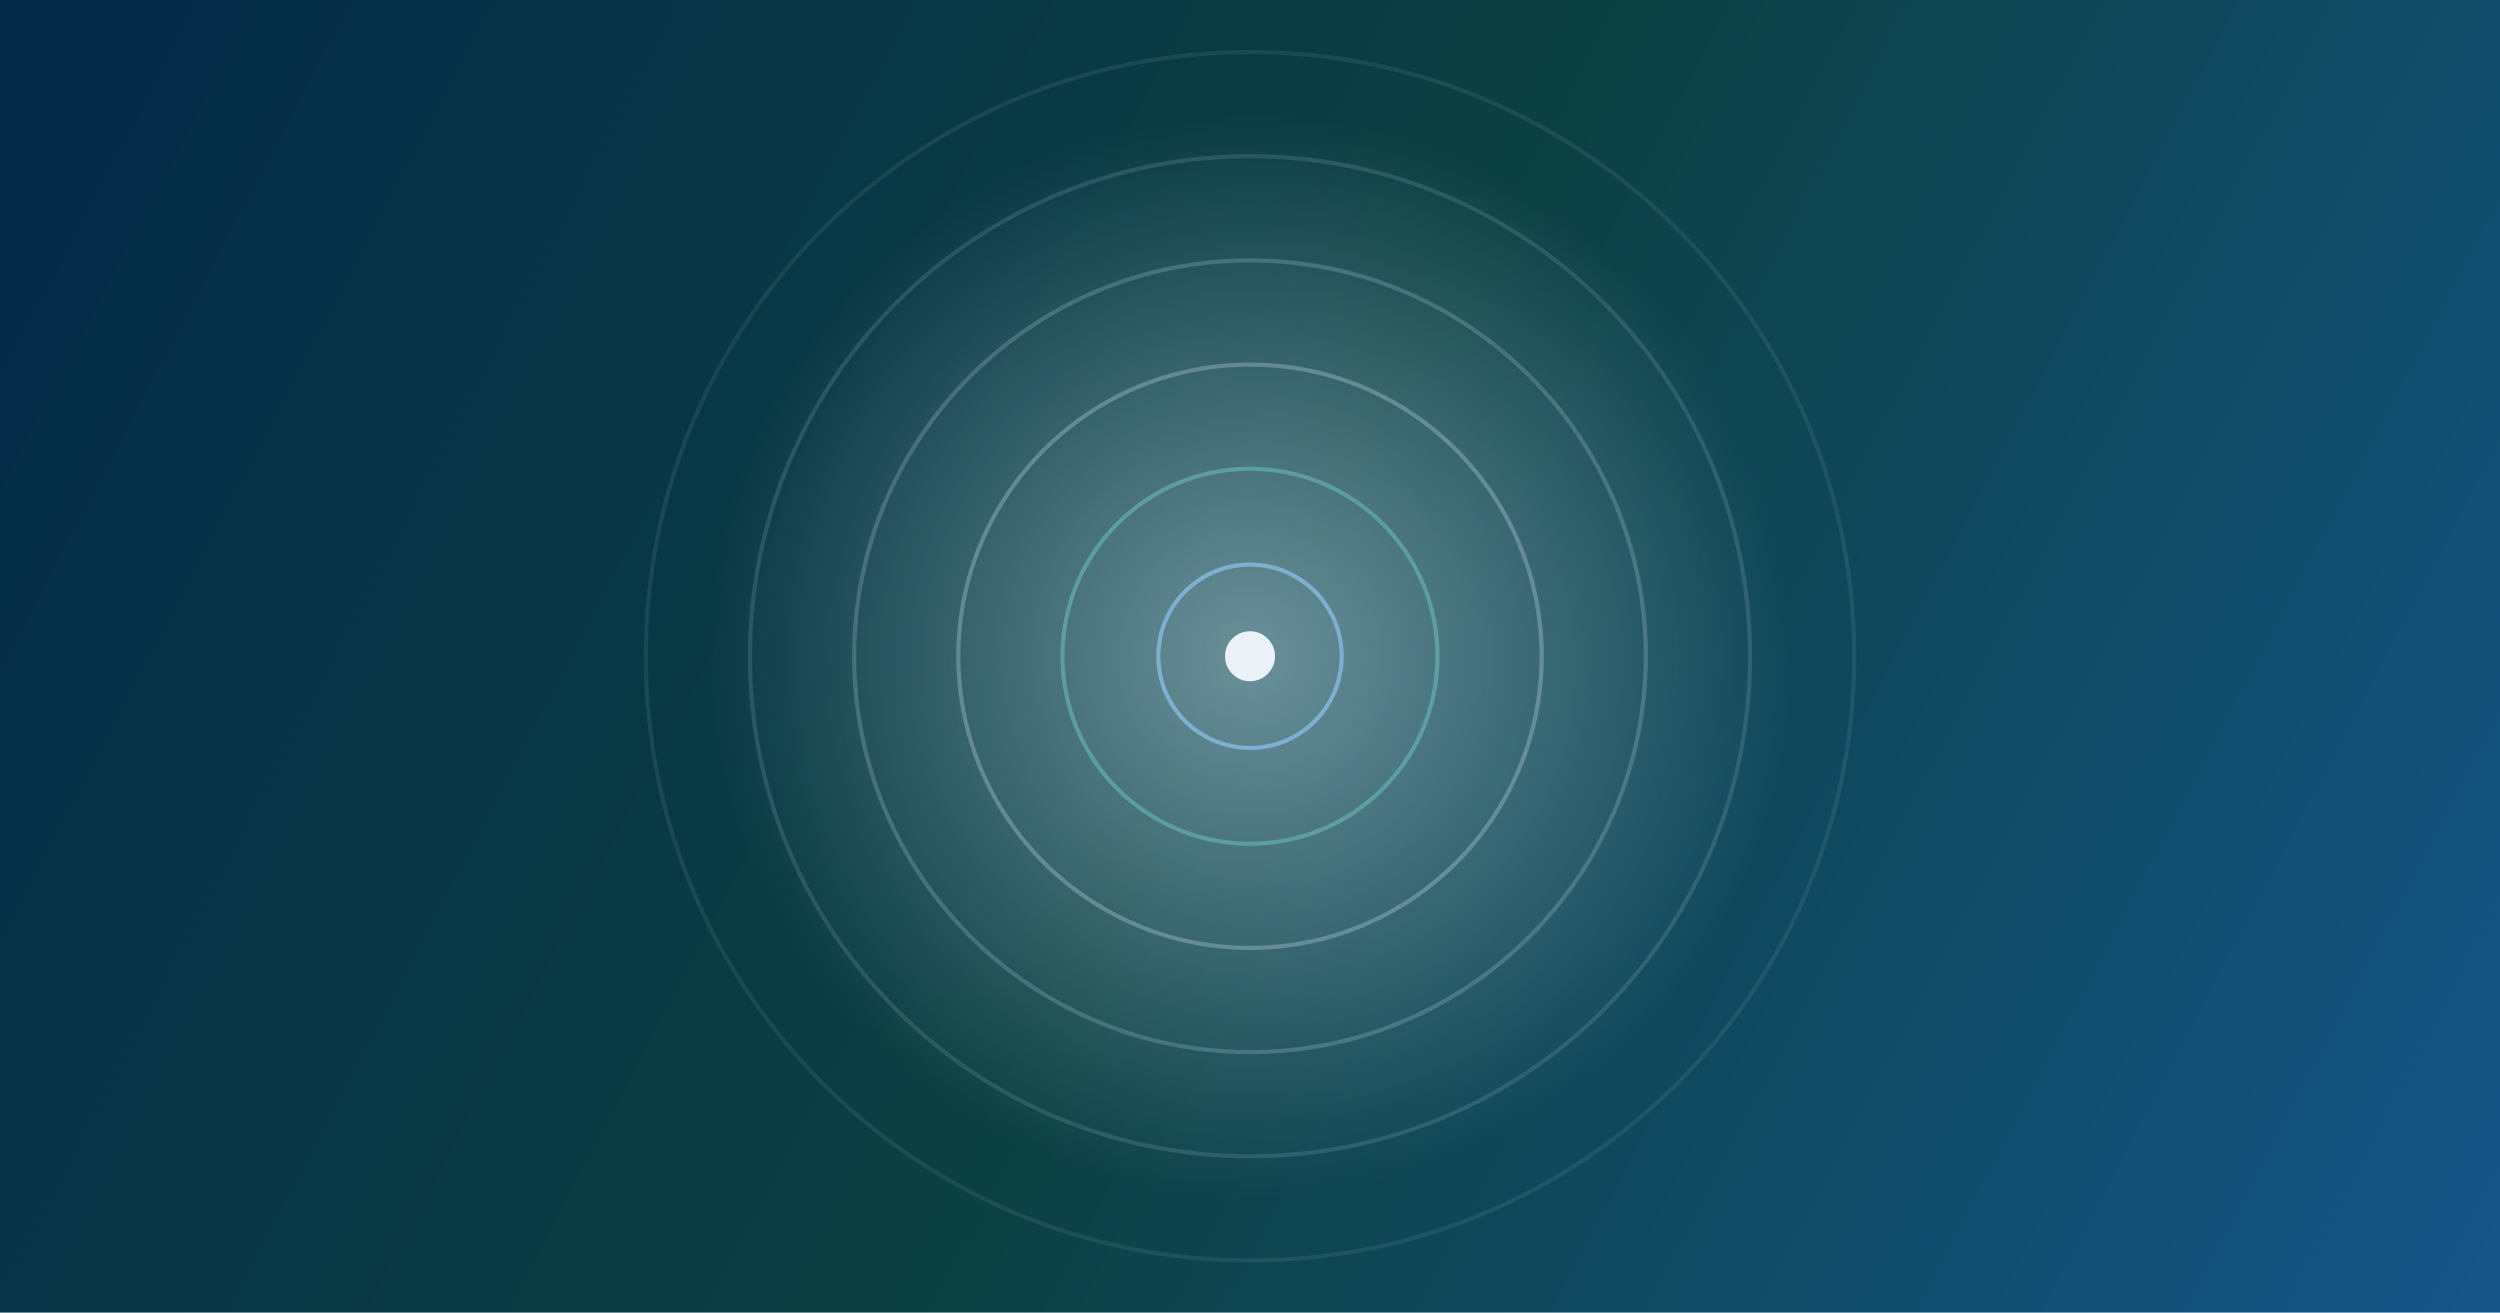
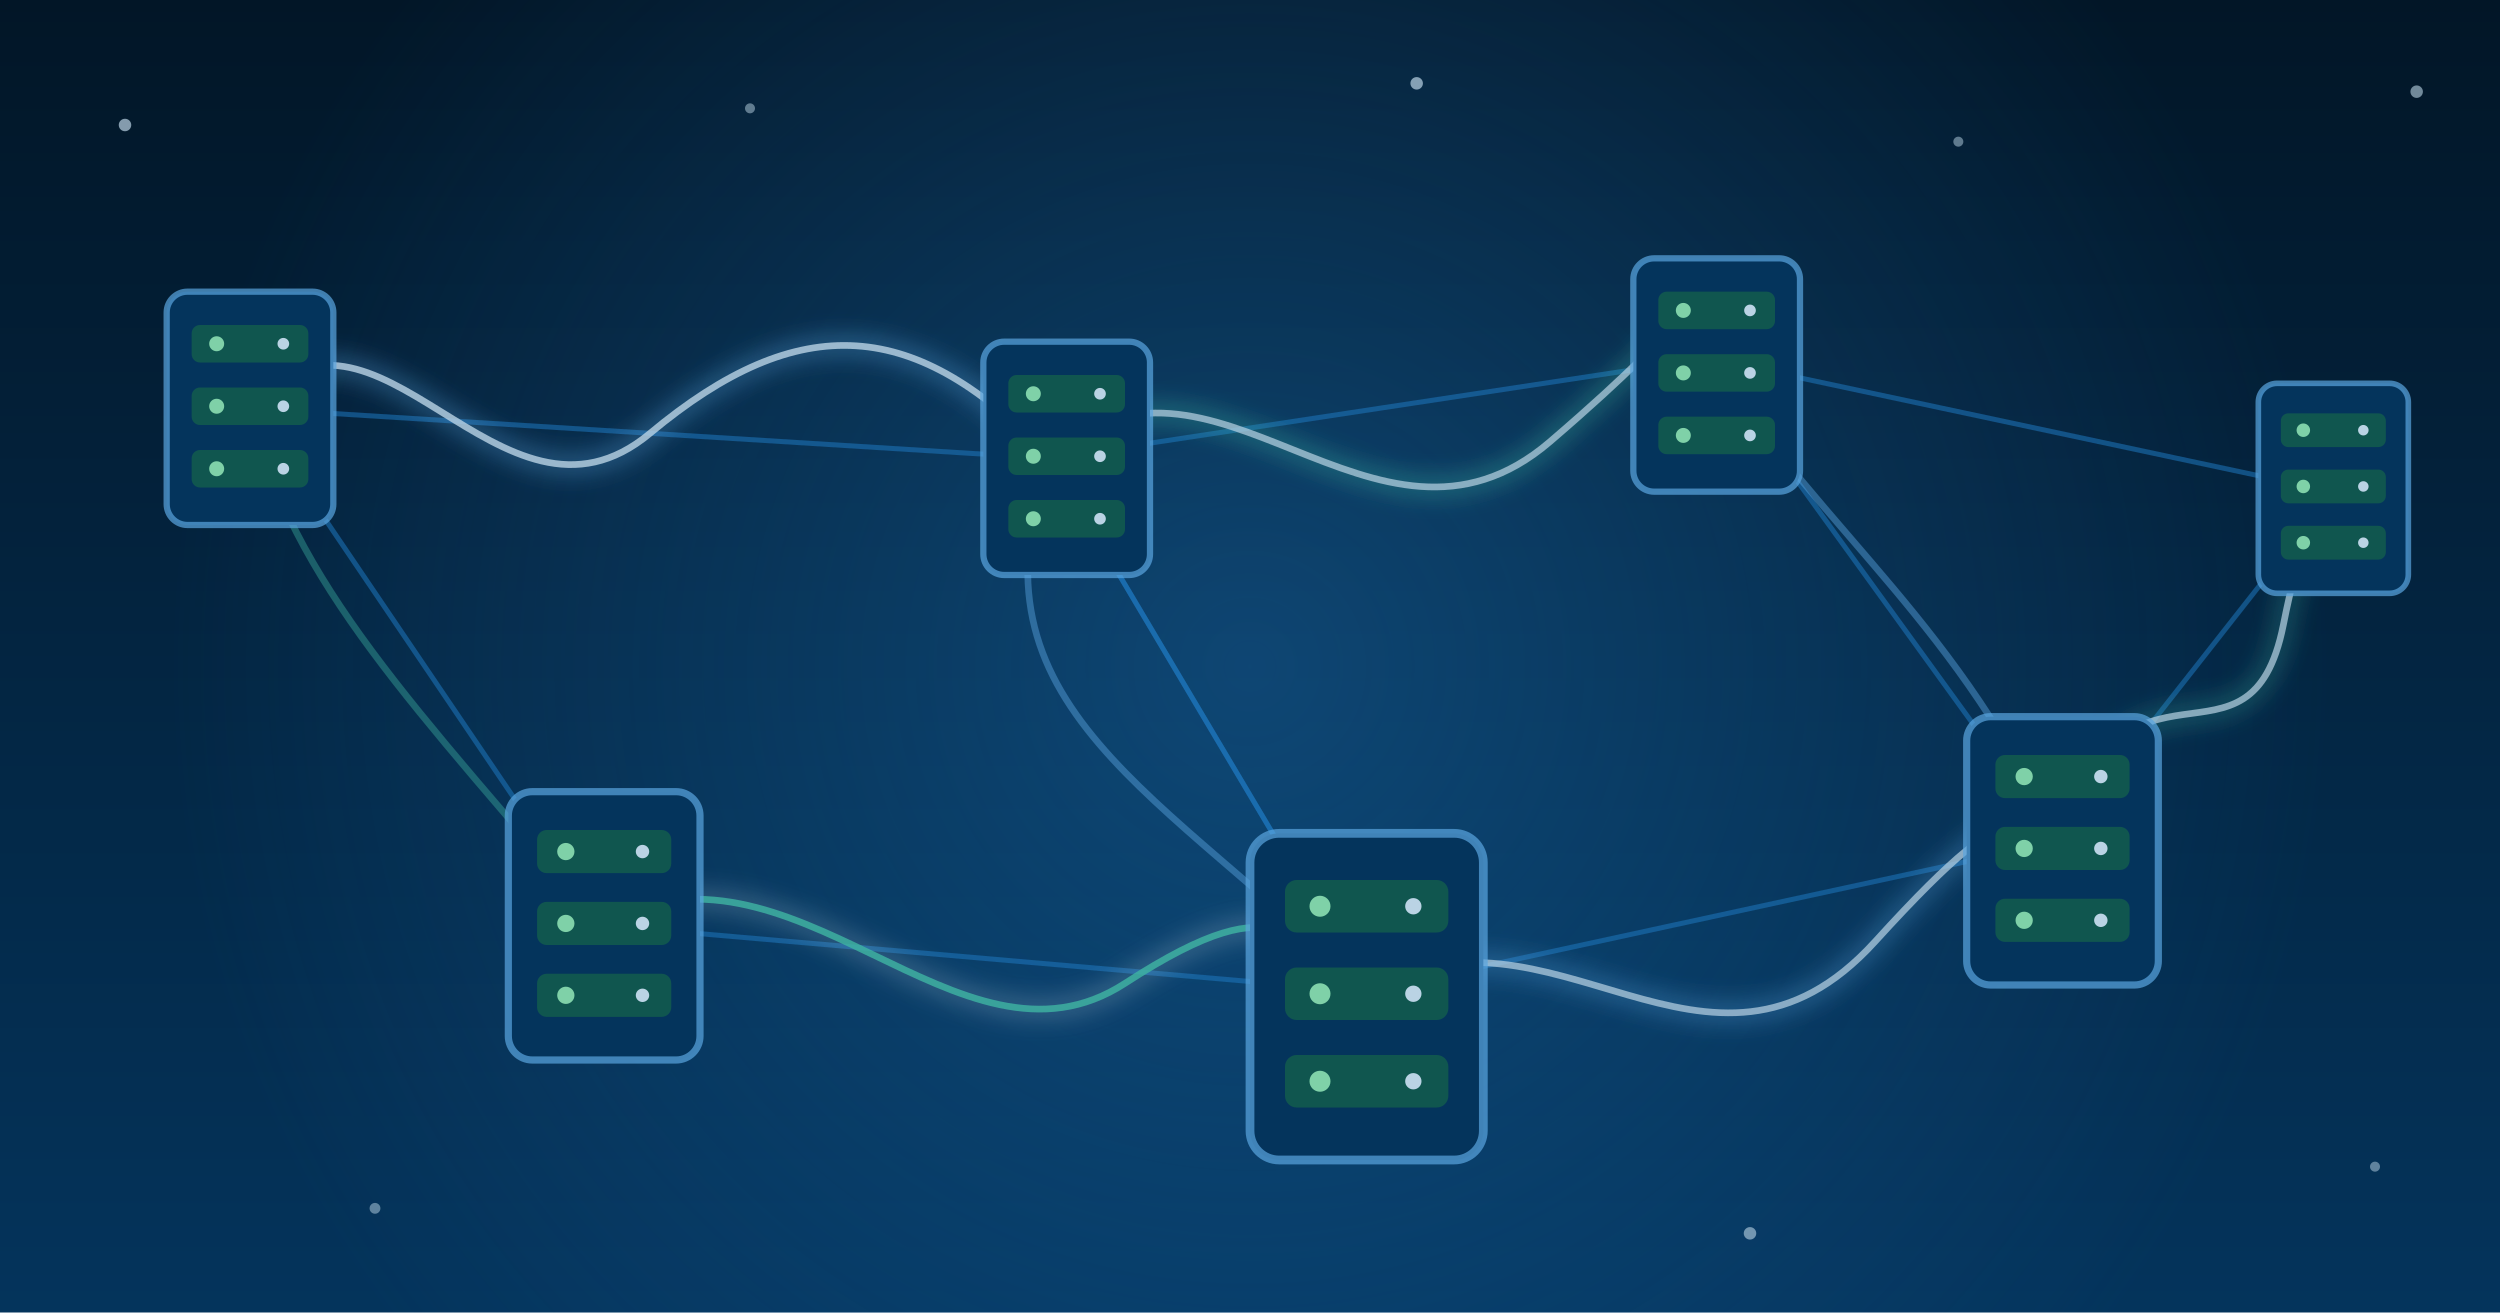
- <svg xmlns="http://www.w3.org/2000/svg" viewBox="0 0 1200 630" width="1200" height="630">
+ <svg xmlns="http://www.w3.org/2000/svg" viewBox="0 0 600 315" width="600" height="315" role="img">
  <defs>
-     <linearGradient id="bg" x1="0" y1="0" x2="1200" y2="630" gradientUnits="userSpaceOnUse">
-       <stop offset="0" stop-color="#04345c" />
-       <stop offset="0.5" stop-color="#10564f" />
-       <stop offset="1" stop-color="#1e77bd" />
+     <linearGradient id="bg" x1="0" y1="0" x2="0" y2="315" gradientUnits="userSpaceOnUse">
+       <stop offset="0" stop-color="#021627" />
+       <stop offset="1" stop-color="#04345c" />
    </linearGradient>
-     <radialGradient id="glow" cx="600" cy="315" r="260" gradientUnits="userSpaceOnUse">
-       <stop offset="0" stop-color="#bad3e4" stop-opacity="0.55" />
-       <stop offset="1" stop-color="#bad3e4" stop-opacity="0" />
+     <radialGradient id="glow" cx="300" cy="160" r="260" gradientUnits="userSpaceOnUse">
+       <stop offset="0" stop-color="#1e77bd" stop-opacity="0.4" />
+       <stop offset="1" stop-color="#1e77bd" stop-opacity="0" />
    </radialGradient>
+     <filter id="blur" x="-10%" y="-10%" width="120%" height="120%">
+       <feGaussianBlur stdDeviation="3" />
+     </filter>
+     <g id="rack">
+       <rect width="40" height="56" rx="5" fill="#04345c" stroke="#5aa6e0" stroke-opacity="0.7" stroke-width="1.5" />
+       <g fill="#10564f">
+         <rect x="6" y="8" width="28" height="9" rx="2" />
+         <rect x="6" y="23" width="28" height="9" rx="2" />
+         <rect x="6" y="38" width="28" height="9" rx="2" />
+       </g>
+       <g fill="#7fd1a8">
+         <circle cx="12" cy="12.5" r="1.8" />
+         <circle cx="12" cy="27.5" r="1.8" />
+         <circle cx="12" cy="42.5" r="1.8" />
+       </g>
+       <g fill="#bad3e4">
+         <circle cx="28" cy="12.5" r="1.4" />
+         <circle cx="28" cy="27.5" r="1.4" />
+         <circle cx="28" cy="42.5" r="1.4" />
+       </g>
+     </g>
  </defs>
-   <rect width="1200" height="630" fill="url(#bg)" />
-   <rect width="1200" height="630" fill="#021627" opacity="0.35" />
-   <g fill="none" stroke="#bad3e4">
-     <circle cx="600" cy="315" r="290" stroke-opacity="0.10" stroke-width="2" />
-     <circle cx="600" cy="315" r="240" stroke-opacity="0.16" stroke-width="2" />
-     <circle cx="600" cy="315" r="190" stroke-opacity="0.24" stroke-width="2" />
-     <circle cx="600" cy="315" r="140" stroke-opacity="0.34" stroke-width="2" />
-     <circle cx="600" cy="315" r="90" stroke="#3fb5a3" stroke-opacity="0.55" stroke-width="2" />
-     <circle cx="600" cy="315" r="44" stroke="#5aa6e0" stroke-opacity="0.8" stroke-width="2" />
+   <rect width="600" height="315" fill="url(#bg)" />
+   <circle cx="300" cy="160" r="260" fill="url(#glow)" />
+   <g fill="#bad3e4">
+     <circle cx="30" cy="30" r="1.5" opacity="0.7" />
+     <circle cx="180" cy="26" r="1.2" opacity="0.5" />
+     <circle cx="340" cy="20" r="1.5" opacity="0.7" />
+     <circle cx="470" cy="34" r="1.2" opacity="0.5" />
+     <circle cx="580" cy="22" r="1.5" opacity="0.6" />
+     <circle cx="90" cy="290" r="1.3" opacity="0.5" />
+     <circle cx="420" cy="296" r="1.5" opacity="0.6" />
+     <circle cx="570" cy="280" r="1.2" opacity="0.5" />
  </g>
-   <circle cx="600" cy="315" r="260" fill="url(#glow)" />
-   <circle cx="600" cy="315" r="12" fill="#eaf2f8" />
+   <g fill="none" stroke="#1e77bd" stroke-opacity="0.55" stroke-width="1.2">
+     <path d="M60 98L252 110L410 86L560 118" />
+     <path d="M60 98L144 222L328 238L494 202L560 118" />
+     <path d="M252 110L328 238" />
+     <path d="M410 86L494 202" />
+     <path d="M328 238L252 110" />
+   </g>
+   <g fill="none" stroke-linecap="round" filter="url(#blur)">
+     <path d="M60 98C90 62 120 134 156 104S220 76 252 110" stroke="#5aa6e0" stroke-width="3" stroke-opacity="0.6" />
+     <path d="M252 110C290 74 330 142 372 106S392 80 410 86" stroke="#3fb5a3" stroke-width="3" stroke-opacity="0.6" />
+     <path d="M144 222C190 196 230 262 270 236S310 228 328 238" stroke="#bad3e4" stroke-width="3" stroke-opacity="0.4" />
+     <path d="M328 238C372 212 410 270 450 226S480 206 494 202" stroke="#5aa6e0" stroke-width="3" stroke-opacity="0.55" />
+     <path d="M494 202C510 150 540 190 548 150S560 130 560 118" stroke="#3fb5a3" stroke-width="3" stroke-opacity="0.5" />
+   </g>
+   <g fill="none" stroke-linecap="round" stroke-width="1.6">
+     <path d="M60 98C90 62 120 134 156 104S220 76 252 110" stroke="#bad3e4" stroke-opacity="0.8" />
+     <path d="M252 110C290 74 330 142 372 106S392 80 410 86" stroke="#bad3e4" stroke-opacity="0.7" />
+     <path d="M144 222C190 196 230 262 270 236S310 228 328 238" stroke="#3fb5a3" stroke-opacity="0.8" />
+     <path d="M328 238C372 212 410 270 450 226S480 206 494 202" stroke="#bad3e4" stroke-opacity="0.7" />
+     <path d="M494 202C510 150 540 190 548 150S560 130 560 118" stroke="#bad3e4" stroke-opacity="0.7" />
+     <path d="M60 98C70 140 100 170 144 222" stroke="#3fb5a3" stroke-opacity="0.4" />
+     <path d="M252 110C230 170 280 190 328 238" stroke="#5aa6e0" stroke-opacity="0.45" />
+     <path d="M410 86C440 130 470 150 494 202" stroke="#5aa6e0" stroke-opacity="0.45" />
+   </g>
+   <use href="#rack" transform="translate(40 70)" />
+   <use href="#rack" transform="translate(122 190) scale(1.15)" />
+   <use href="#rack" transform="translate(236 82)" />
+   <use href="#rack" transform="translate(300 200) scale(1.4)" />
+   <use href="#rack" transform="translate(392 62)" />
+   <use href="#rack" transform="translate(472 172) scale(1.15)" />
+   <use href="#rack" transform="translate(542 92) scale(0.9)" />
</svg>
